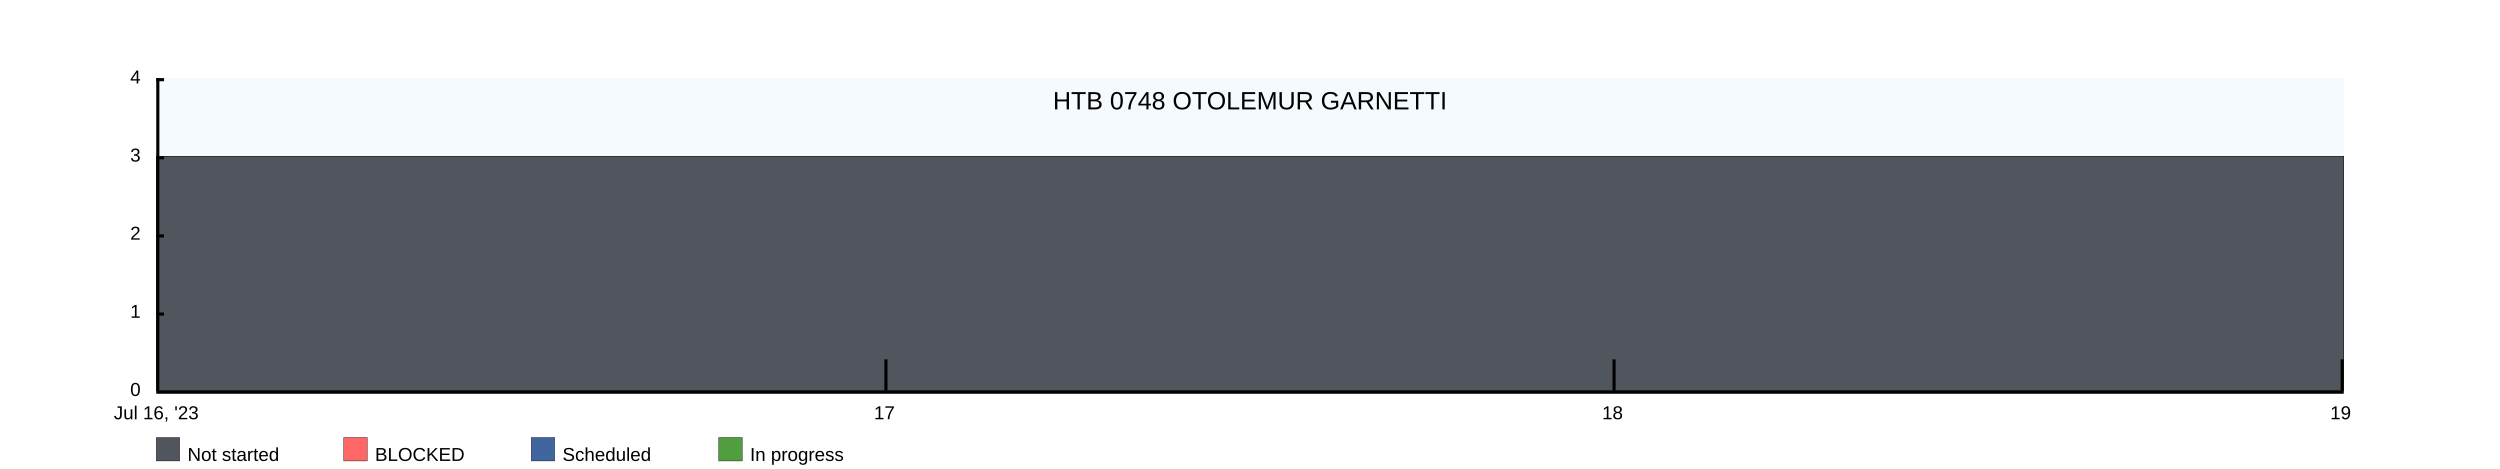
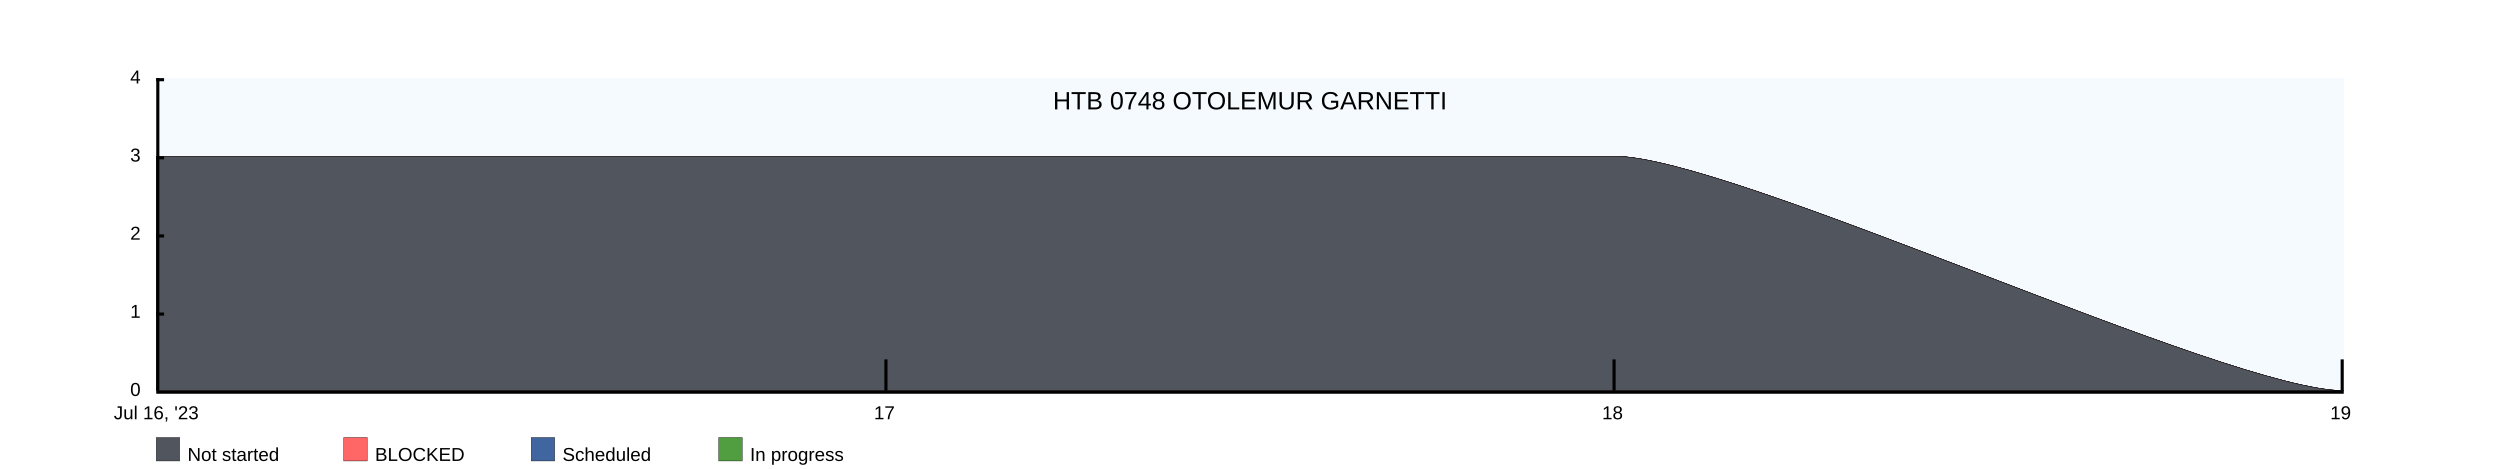
<svg xmlns="http://www.w3.org/2000/svg" width="1600" height="300">
  <rect x="100" y="50" width="1400" height="200" fill="rgba(221, 239, 250, .3)" />
  <clipPath id="theGraph">
    <rect x="100" y="50" width="1400" height="200" fill="black" />
  </clipPath>
  <rect x="100" y="280" width="15" height="15" fill="#51565E" stroke="black" stroke-width="0.25" />
  <text x="120" y="295" font-family="Arial" font-size="12" fill="black">Not started</text>
  <rect x="220" y="280" width="15" height="15" fill="#FF6666" stroke="black" stroke-width="0.25" />
  <text x="240" y="295" font-family="Arial" font-size="12" fill="black">BLOCKED</text>
  <rect x="340" y="280" width="15" height="15" fill="#41659E" stroke="black" stroke-width="0.25" />
  <text x="360" y="295" font-family="Arial" font-size="12" fill="black">Scheduled</text>
  <rect x="460" y="280" width="15" height="15" fill="#519E41" stroke="black" stroke-width="0.25" />
  <text x="480" y="295" font-family="Arial" font-size="12" fill="black">In progress</text>
-   <path d="M 100 100 M 100 100 C 100 100 566.667 100 566.667 100 C 566.667 100 1033.333 100 1033.333 100 C 1033.333 100 1500 100 1500 100 C 1500 100 1500 250 1500 250 C 1500 250 100 250 100 250 Z" fill="#519E41" stroke="black" stroke-width="0.25" />
-   <path d="M 100 100 M 100 100 C 100 100 566.667 100 566.667 100 C 566.667 100 1033.333 100 1033.333 100 C 1033.333 100 1500 100 1500 100 C 1500 100 1500 250 1500 250 C 1500 250 100 250 100 250 Z" fill="#41659E" stroke="black" stroke-width="0.25" />
-   <path d="M 100 100 M 100 100 C 100 100 566.667 100 566.667 100 C 566.667 100 1033.333 100 1033.333 100 C 1033.333 100 1500 100 1500 100 C 1500 100 1500 250 1500 250 C 1500 250 100 250 100 250 Z" fill="#FF6666" stroke="black" stroke-width="0.25" />
-   <path d="M 100 100 M 100 100 C 100 100 566.667 100 566.667 100 C 566.667 100 1033.333 100 1033.333 100 C 1033.333 100 1500 100 1500 100 C 1500 100 1500 250 1500 250 C 1500 250 100 250 100 250 Z" fill="#51565E" stroke="black" stroke-width="0.25" />
+   <path d="M 100 100 M 100 100 C 100 100 566.667 100 566.667 100 C 566.667 100 1033.333 100 1033.333 100 C 1108.333 100 1425 250 1500 250 C 1500 250 1500 250 1500 250 C 1500 250 100 250 100 250 Z" fill="#519E41" stroke="black" stroke-width="0.25" />
+   <path d="M 100 100 M 100 100 C 100 100 566.667 100 566.667 100 C 566.667 100 1033.333 100 1033.333 100 C 1108.333 100 1425 250 1500 250 C 1500 250 1500 250 1500 250 C 1500 250 100 250 100 250 Z" fill="#41659E" stroke="black" stroke-width="0.25" />
+   <path d="M 100 100 M 100 100 C 100 100 566.667 100 566.667 100 C 566.667 100 1033.333 100 1033.333 100 C 1108.333 100 1425 250 1500 250 C 1500 250 1500 250 1500 250 C 1500 250 100 250 100 250 Z" fill="#FF6666" stroke="black" stroke-width="0.25" />
+   <path d="M 100 100 M 100 100 C 100 100 566.667 100 566.667 100 C 566.667 100 1033.333 100 1033.333 100 C 1108.333 100 1425 250 1500 250 C 1500 250 1500 250 1500 250 C 1500 250 100 250 100 250 Z" fill="#51565E" stroke="black" stroke-width="0.25" />
  <text x="800" y="70" font-family="Arial" font-size="16" fill="black" text-anchor="middle" alignment-baseline="middle">HTB 0748 OTOLEMUR GARNETTI</text>
  <rect x="100" y="250" width="1400" height="2" fill="black" />
  <rect x="100" y="50" width="5" height="2" fill="black" />
  <rect x="100" y="100" width="5" height="2" fill="black" />
  <rect x="100" y="150" width="5" height="2" fill="black" />
  <rect x="100" y="200" width="5" height="2" fill="black" />
  <text x="90" y="50" font-family="Arial" font-size="12" fill="black" text-anchor="end" dominant-baseline="middle">4</text>
  <text x="90" y="100" font-family="Arial" font-size="12" fill="black" text-anchor="end" dominant-baseline="middle">3</text>
  <text x="90" y="150" font-family="Arial" font-size="12" fill="black" text-anchor="end" dominant-baseline="middle">2</text>
  <text x="90" y="200" font-family="Arial" font-size="12" fill="black" text-anchor="end" dominant-baseline="middle">1</text>
  <text x="90" y="250" font-family="Arial" font-size="12" fill="black" text-anchor="end" dominant-baseline="middle">0</text>
  <text x="100" y="260" font-family="Arial" fill="black" text-anchor="middle" dominant-baseline="hanging">Jul 16, '23</text>
  <text x="566" y="260" font-family="Arial" fill="black" text-anchor="middle" dominant-baseline="hanging">17</text>
  <text x="1032" y="260" font-family="Arial" fill="black" text-anchor="middle" dominant-baseline="hanging">18</text>
  <text x="1498" y="260" font-family="Arial" fill="black" text-anchor="middle" dominant-baseline="hanging">19</text>
  <rect x="100" y="50" width="2" height="200" fill="black" />
  <rect x="566" y="230" width="2" height="20" fill="black" />
  <rect x="1032" y="230" width="2" height="20" fill="black" />
  <rect x="1498" y="230" width="2" height="20" fill="black" />
</svg>
